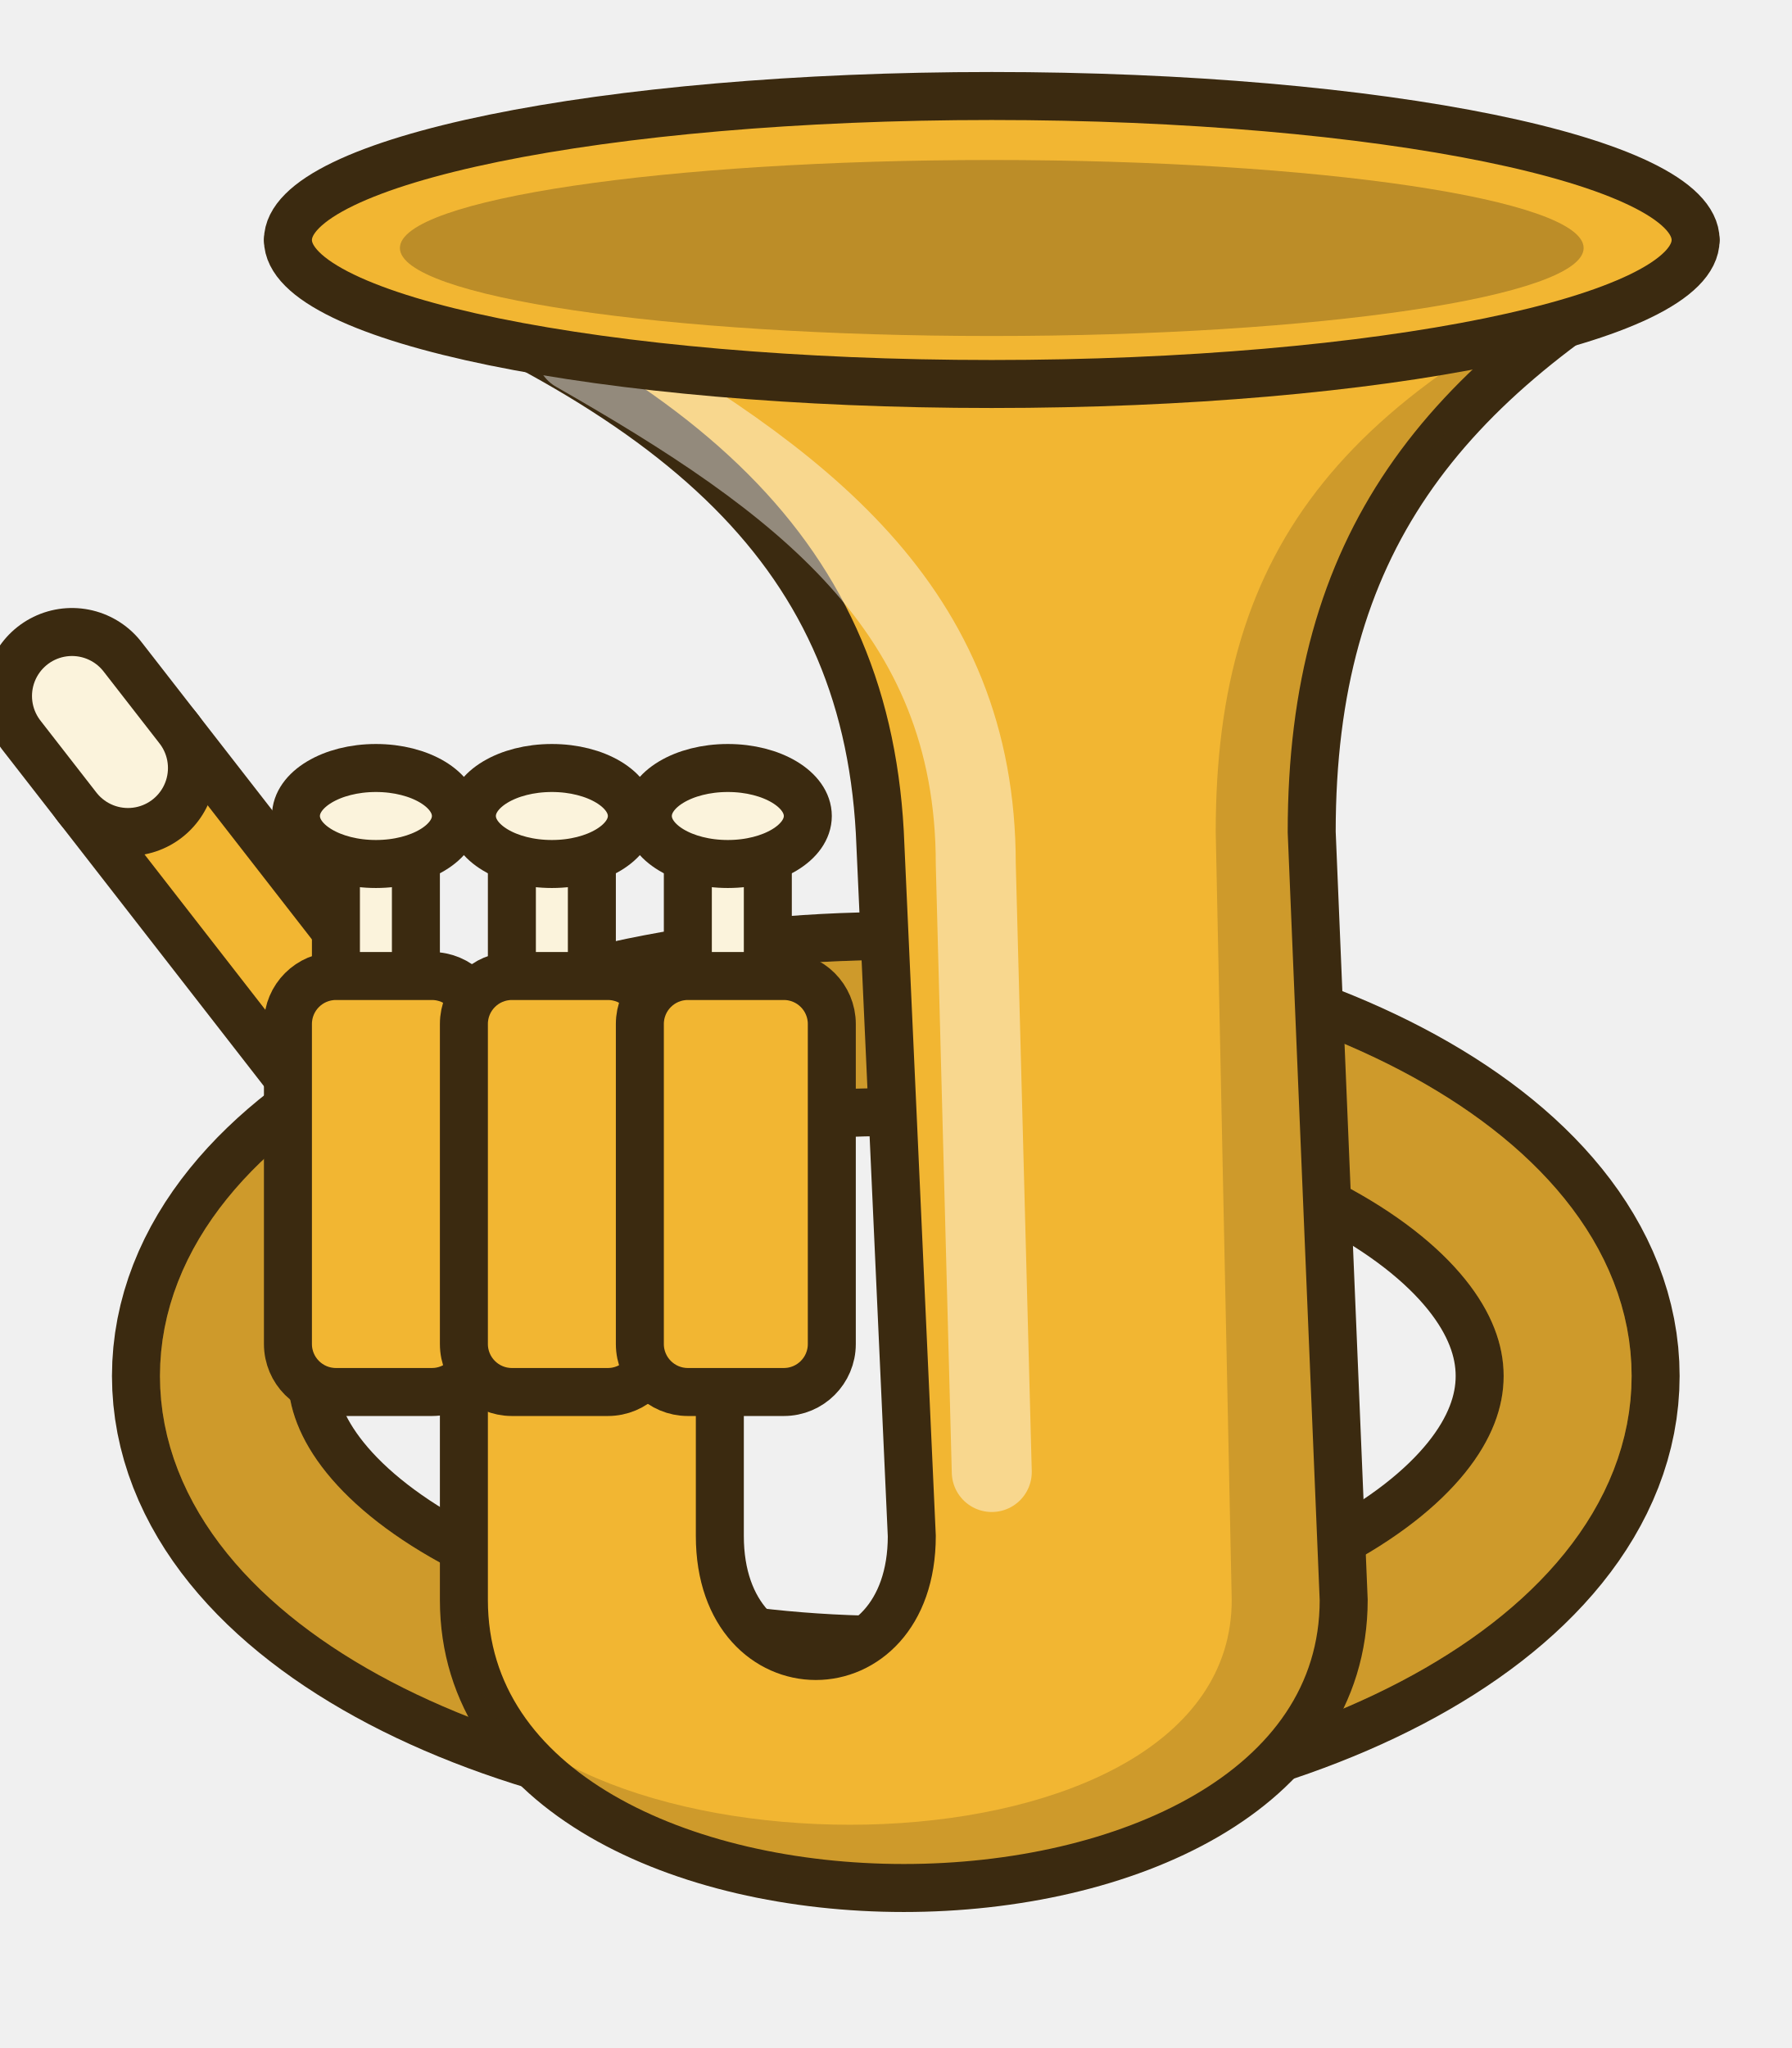
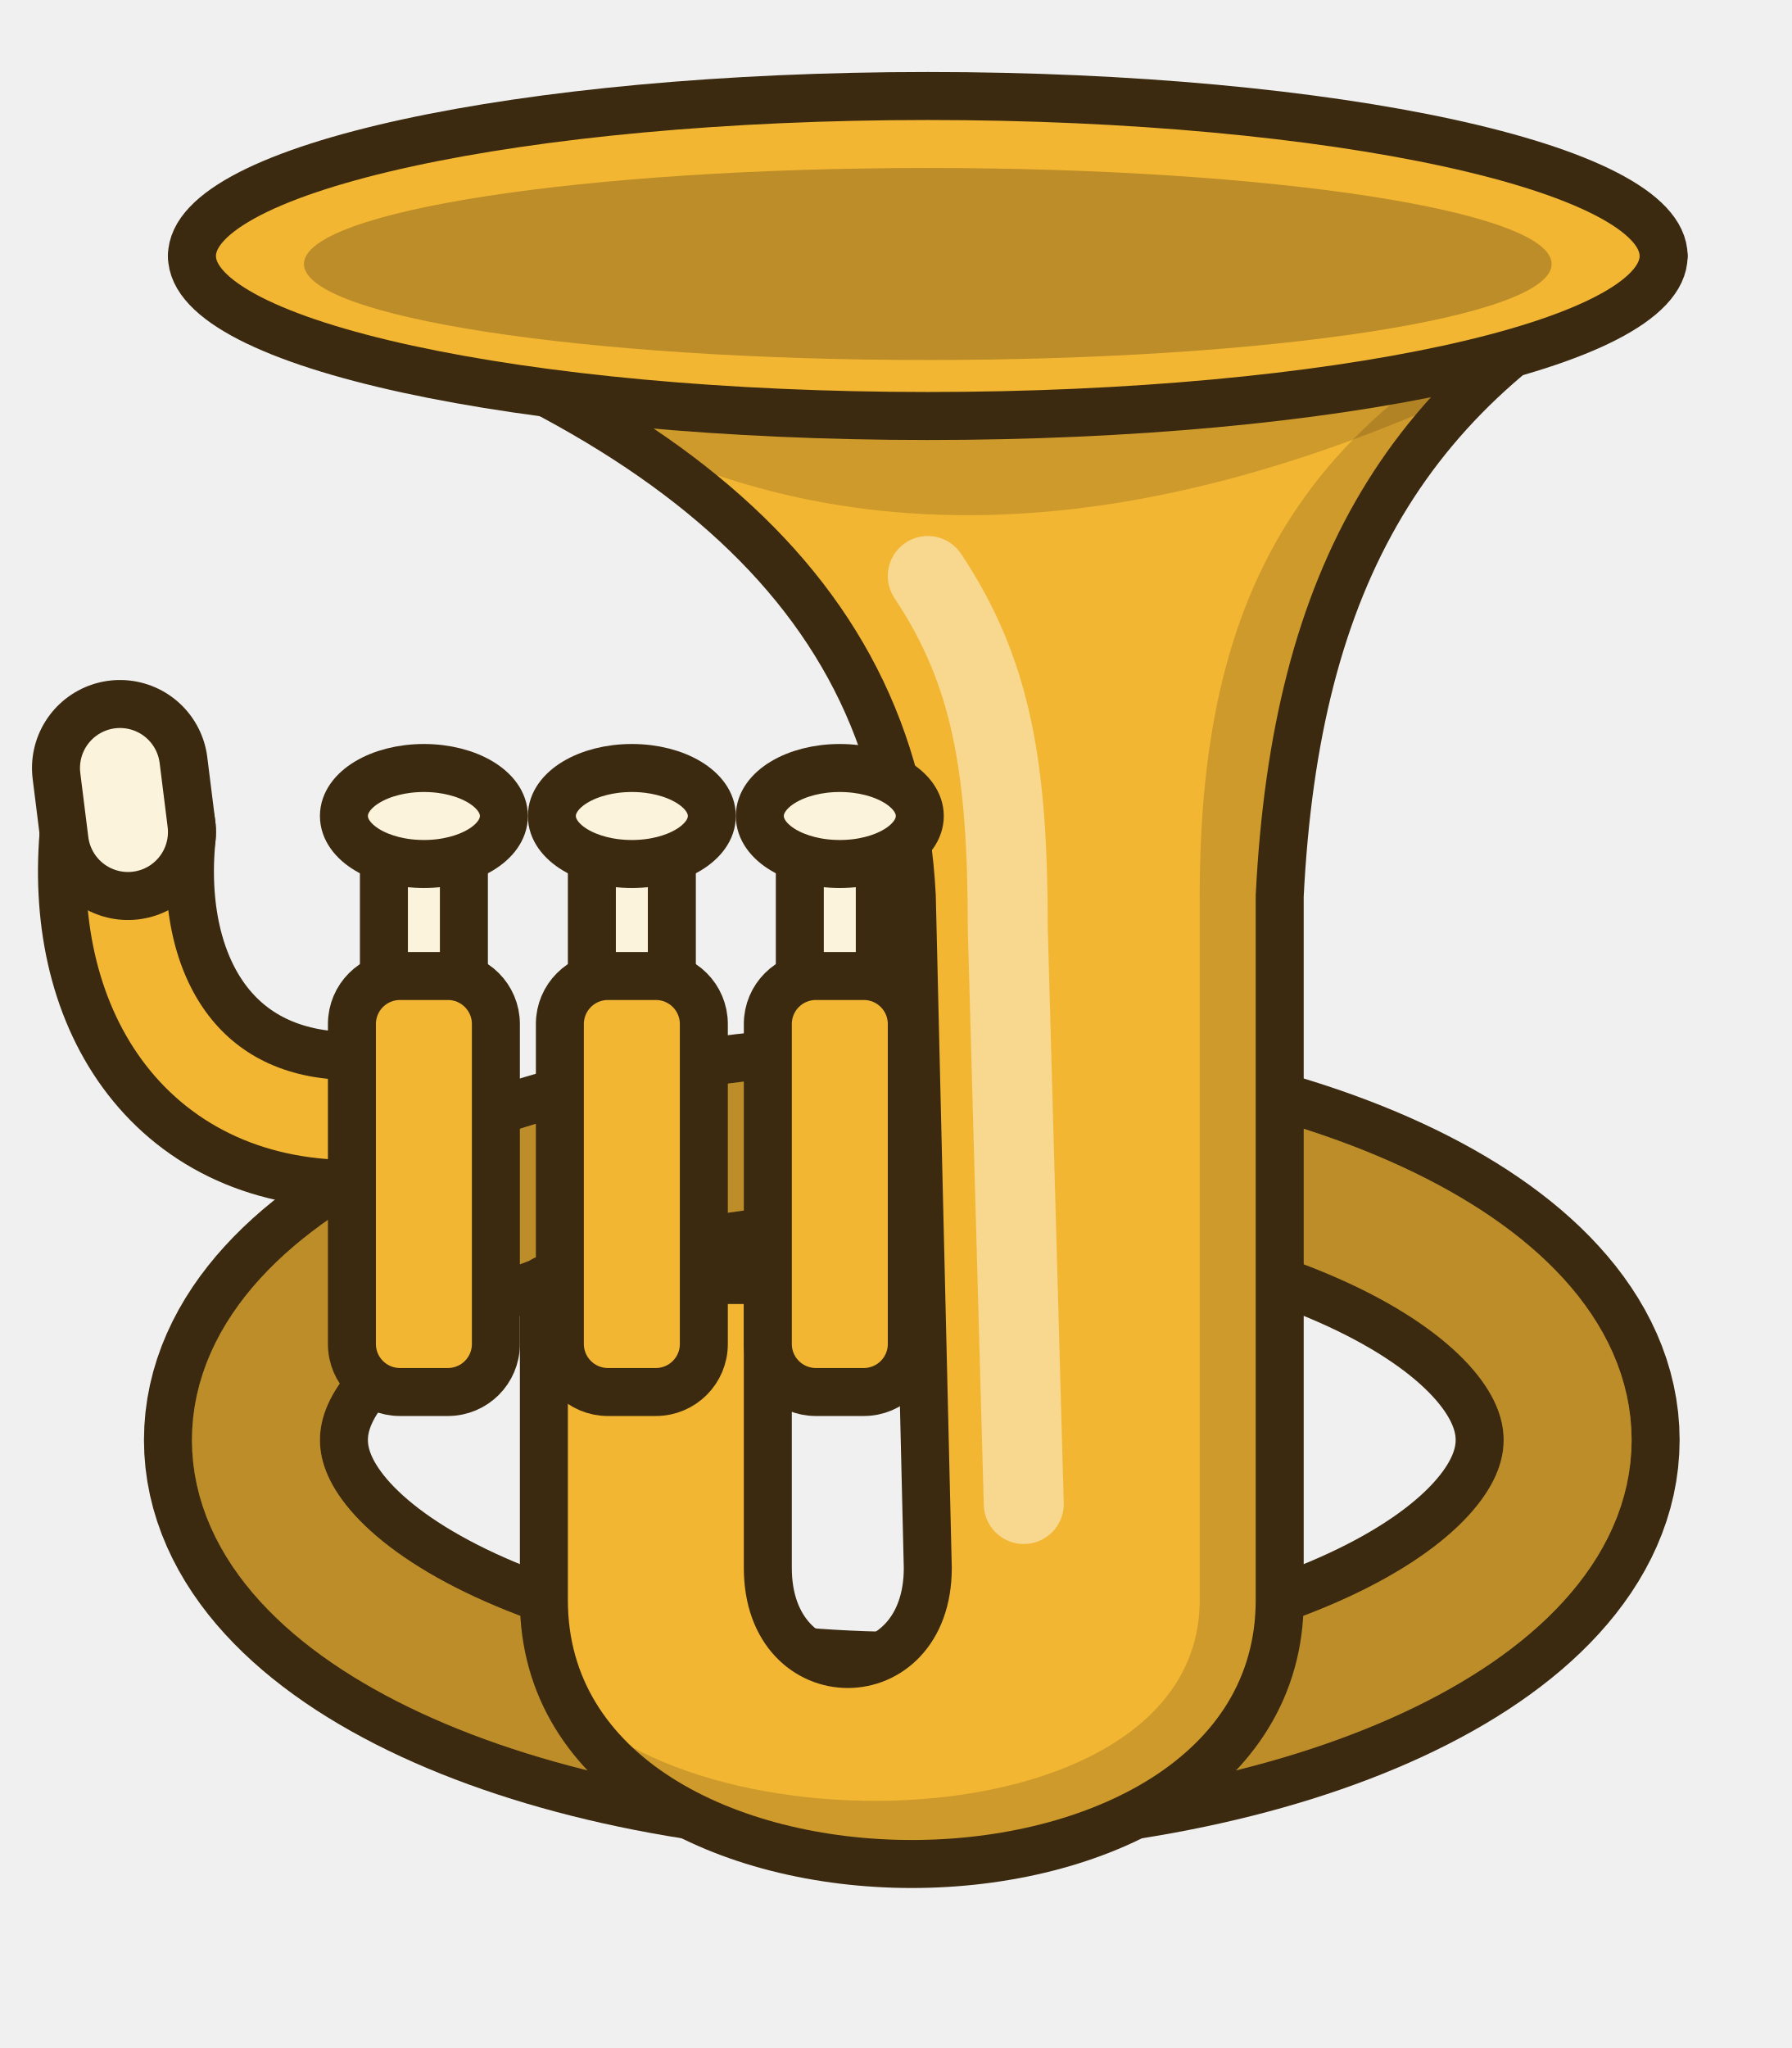
<svg xmlns="http://www.w3.org/2000/svg" viewBox="0 0 112 128">
-   <ellipse cx="56" cy="86" rx="42" ry="22" fill="none" stroke="#3b2a10" stroke-width="14" />
-   <ellipse cx="56" cy="86" rx="42" ry="22" fill="none" stroke="#f2b632" stroke-width="8" />
-   <ellipse cx="56" cy="86" rx="42" ry="22" fill="none" stroke="#3b2a10" stroke-width="8" opacity="0.2" />
-   <path d="M18 15 C 42 24, 54 34, 55 52 L 57 96 C 57 106, 45 106, 45 96 L 45 78 L 29 78 L 29 100 C 29 124, 84 124, 84 100 L 82 52 C 82 34, 90 24, 106 15 Z" fill="#f2b632" stroke="#3b2a10" stroke-width="3" stroke-linejoin="round" />
-   <path d="M106 15 C 90 24, 82 34, 82 52 L 84 100 C 84 124, 29 124, 29 100 L 29 104 C 35 118, 77 118, 77 100 L 76 52 C 76 34, 84 24, 106 15 Z" fill="#3b2a10" opacity="0.2" />
-   <path d="M36 22 C 50 30, 61 38, 61 54 L 62 92" fill="none" stroke="#ffffff" stroke-width="5" stroke-linecap="round" opacity="0.45" />
-   <ellipse cx="62" cy="15" rx="44" ry="9" fill="#f2b632" stroke="#3b2a10" stroke-width="3" />
-   <ellipse cx="62" cy="15.5" rx="37" ry="5.5" fill="#3b2a10" opacity="0.3" />
-   <path d="M22 66 L8 48" fill="none" stroke="#3b2a10" stroke-width="11" stroke-linecap="round" />
-   <path d="M22 66 L8 48" fill="none" stroke="#f2b632" stroke-width="5" stroke-linecap="round" />
-   <path d="M8 48 L4.5 43.5" fill="none" stroke="#3b2a10" stroke-width="11" stroke-linecap="round" />
-   <path d="M8 48 L4.5 43.5" fill="none" stroke="#fbf3dc" stroke-width="5" stroke-linecap="round" />
+   <ellipse cx="57" cy="90" rx="41" ry="19" fill="none" stroke="#3b2a10" stroke-width="14" />
+   <ellipse cx="57" cy="90" rx="41" ry="19" fill="none" stroke="#f2b632" stroke-width="8" />
+   <ellipse cx="57" cy="90" rx="41" ry="19" fill="none" stroke="#3b2a10" stroke-width="8" opacity="0.3" />
+   <path d="M12 16 C 40 24, 56 36, 57 56 L 58 98 C 58 106, 48 106, 48 98 L 48 80 L 34 80 L 34 100 C 34 122, 80 122, 80 100 L 80 56 C 81 36, 88 24, 104 16 Z" fill="#f2b632" stroke="#3b2a10" stroke-width="3" stroke-linejoin="round" />
+   <path d="M104 16 C 88 24, 81 36, 80 56 L 80 100 C 80 122, 34 122, 34 100 L 34 104 C 40 116, 75 116, 75 100 L 75 56 C 75 36, 82 24, 104 16 Z" fill="#3b2a10" opacity="0.2" />
+   <path d="M12 16 C 20.4 18.4, 27.7 21.2, 33.9 24.4 Q 58 40, 92 24.4 C 95.2 21.2, 99.2 18.4, 104 16 Z" fill="#3b2a10" opacity="0.2" />
+   <path d="M58 36 C 62 42, 63 48, 63 58 L 64 94" fill="none" stroke="#ffffff" stroke-width="5" stroke-linecap="round" opacity="0.45" />
+   <ellipse cx="58" cy="16" rx="46" ry="10" fill="#f2b632" stroke="#3b2a10" stroke-width="3" />
+   <ellipse cx="58" cy="16.5" rx="39" ry="6" fill="#3b2a10" opacity="0.3" />
+   <path d="M22 70 C 12 70, 7 62, 8 52" fill="none" stroke="#3b2a10" stroke-width="11" stroke-linecap="round" />
+   <path d="M22 70 C 12 70, 7 62, 8 52" fill="none" stroke="#f2b632" stroke-width="5" stroke-linecap="round" />
+   <path d="M8 52 L7.5 48" fill="none" stroke="#3b2a10" stroke-width="11" stroke-linecap="round" />
+   <path d="M8 52 L7.5 48" fill="none" stroke="#fbf3dc" stroke-width="5" stroke-linecap="round" />
  <g stroke="#3b2a10" stroke-width="3" stroke-linejoin="round">
-     <rect x="21" y="52" width="5" height="10" fill="#fbf3dc" />
-     <rect x="32" y="52" width="5" height="10" fill="#fbf3dc" />
-     <rect x="43" y="52" width="5" height="10" fill="#fbf3dc" />
-     <ellipse cx="23.5" cy="51" rx="5" ry="3" fill="#fbf3dc" />
-     <ellipse cx="34.5" cy="51" rx="5" ry="3" fill="#fbf3dc" />
-     <ellipse cx="45.5" cy="51" rx="5" ry="3" fill="#fbf3dc" />
-     <rect x="18" y="61" width="12" height="26" rx="3" fill="#f2b632" />
-     <rect x="29" y="61" width="12" height="26" rx="3" fill="#f2b632" />
-     <rect x="40" y="61" width="12" height="26" rx="3" fill="#f2b632" />
+     <rect x="24" y="52" width="5" height="10" fill="#fbf3dc" />
+     <rect x="37" y="52" width="5" height="10" fill="#fbf3dc" />
+     <rect x="50" y="52" width="5" height="10" fill="#fbf3dc" />
+     <ellipse cx="26.5" cy="51" rx="5" ry="3" fill="#fbf3dc" />
+     <ellipse cx="39.5" cy="51" rx="5" ry="3" fill="#fbf3dc" />
+     <ellipse cx="52.5" cy="51" rx="5" ry="3" fill="#fbf3dc" />
+     <rect x="22" y="61" width="9" height="26" rx="3" fill="#f2b632" />
+     <rect x="35" y="61" width="9" height="26" rx="3" fill="#f2b632" />
+     <rect x="48" y="61" width="9" height="26" rx="3" fill="#f2b632" />
  </g>
</svg>
